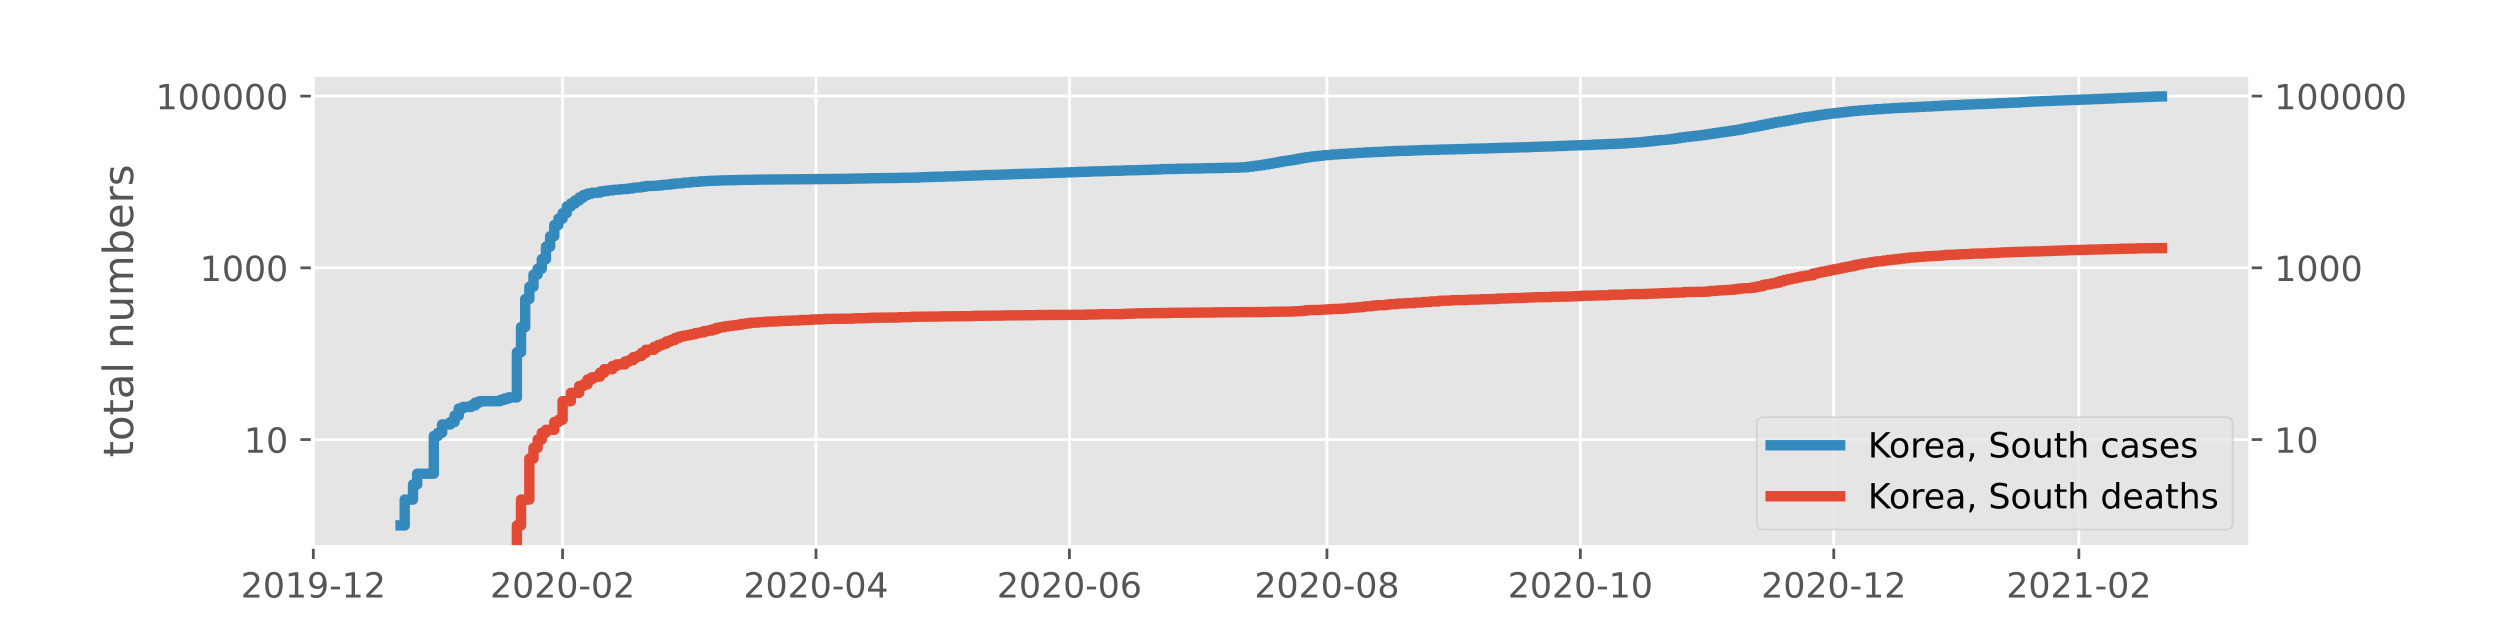
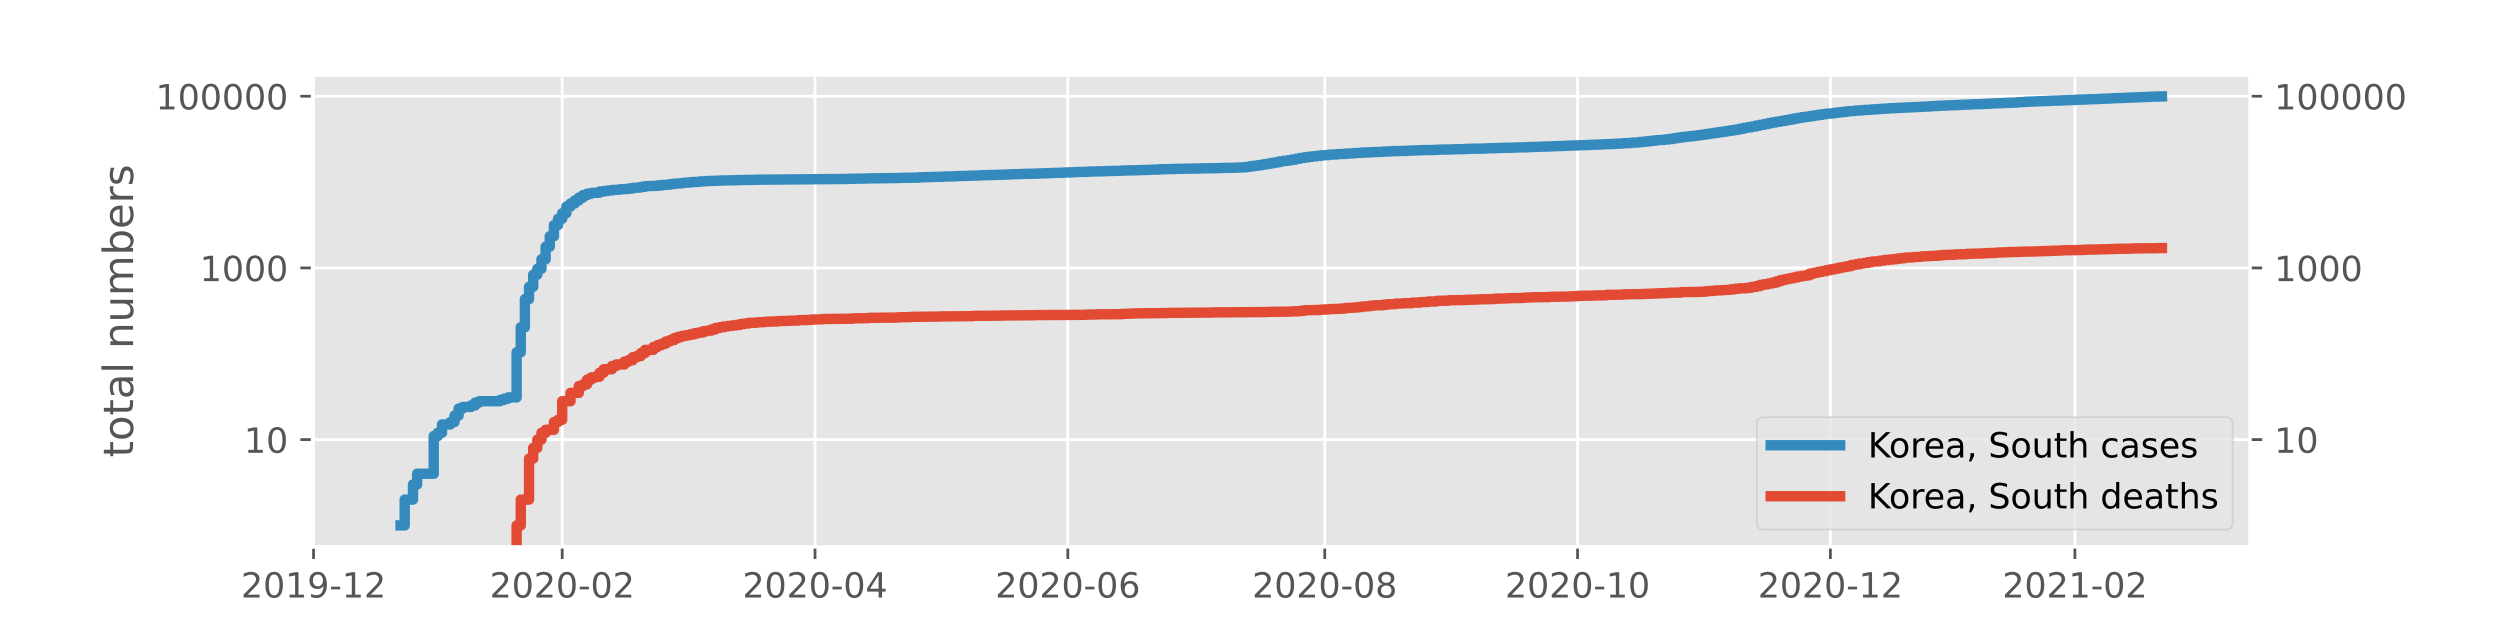
<svg xmlns="http://www.w3.org/2000/svg" xmlns:xlink="http://www.w3.org/1999/xlink" height="180pt" version="1.1" viewBox="0 0 720 180" width="720pt">
  <defs>
    <style type="text/css">*{stroke-linecap:butt;stroke-linejoin:round;}</style>
  </defs>
  <g id="figure_1">
    <g id="patch_1">
      <path d="M 0 180  L 720 180  L 720 0  L 0 0  z " style="fill:#ffffff;" />
    </g>
    <g id="axes_1">
      <g id="patch_2">
        <path d="M 90 157.5  L 648 157.5  L 648 21.6  L 90 21.6  z " style="fill:#e5e5e5;" />
      </g>
      <g id="matplotlib.axis_1">
        <g id="xtick_1">
          <g id="line2d_1">
-             <path clip-path="url(#p51be919088)" d="M 90.239 157.5  L 90.239 21.6  " style="fill:none;stroke:#ffffff;stroke-linecap:square;stroke-width:0.8;" />
+             <path clip-path="url(#p2897b05d06)" d="M 90.298 157.5  L 90.298 21.6  " style="fill:none;stroke:#ffffff;stroke-linecap:square;stroke-width:0.8;" />
          </g>
          <g id="line2d_2">
            <defs>
-               <path d="M 0 0  L 0 3.5  " id="mc597162ac5" style="stroke:#555555;stroke-width:0.8;" />
+               <path d="M 0 0  L 0 3.5  " id="m222f672986" style="stroke:#555555;stroke-width:0.8;" />
            </defs>
            <g>
-               <use style="fill:#555555;stroke:#555555;stroke-width:0.8;" x="90.239" xlink:href="#mc597162ac5" y="157.5" />
+               <use style="fill:#555555;stroke:#555555;stroke-width:0.8;" x="90.298" xlink:href="#m222f672986" y="157.5" />
            </g>
          </g>
          <g id="text_1">
-             <text style="fill:#555555;font-family:DejaVu Sans;font-size:10px;font-stretch:normal;font-style:normal;font-weight:normal;text-anchor:middle;" transform="rotate(-0, 90.23928, 172.0984)" x="90.239" y="172.098">2019-12</text>
+             <text style="fill:#555555;font-family:DejaVu Sans;font-size:10px;font-stretch:normal;font-style:normal;font-weight:normal;text-anchor:middle;" transform="rotate(-0, 90.2984, 172.0984)" x="90.298" y="172.098">2019-12</text>
          </g>
        </g>
        <g id="xtick_2">
          <g id="line2d_3">
-             <path clip-path="url(#p51be919088)" d="M 162.023 157.5  L 162.023 21.6  " style="fill:none;stroke:#ffffff;stroke-linecap:square;stroke-width:0.8;" />
+             <path clip-path="url(#p2897b05d06)" d="M 161.913 157.5  L 161.913 21.6  " style="fill:none;stroke:#ffffff;stroke-linecap:square;stroke-width:0.8;" />
          </g>
          <g id="line2d_4">
            <g>
-               <use style="fill:#555555;stroke:#555555;stroke-width:0.8;" x="162.023" xlink:href="#mc597162ac5" y="157.5" />
+               <use style="fill:#555555;stroke:#555555;stroke-width:0.8;" x="161.913" xlink:href="#m222f672986" y="157.5" />
            </g>
          </g>
          <g id="text_2">
-             <text style="fill:#555555;font-family:DejaVu Sans;font-size:10px;font-stretch:normal;font-style:normal;font-weight:normal;text-anchor:middle;" transform="rotate(-0, 162.0232, 172.0984)" x="162.023" y="172.098">2020-02</text>
+             <text style="fill:#555555;font-family:DejaVu Sans;font-size:10px;font-stretch:normal;font-style:normal;font-weight:normal;text-anchor:middle;" transform="rotate(-0, 161.9134, 172.0984)" x="161.913" y="172.098">2020-02</text>
          </g>
        </g>
        <g id="xtick_3">
          <g id="line2d_5">
-             <path clip-path="url(#p51be919088)" d="M 235.003 157.5  L 235.003 21.6  " style="fill:none;stroke:#ffffff;stroke-linecap:square;stroke-width:0.8;" />
+             <path clip-path="url(#p2897b05d06)" d="M 234.722 157.5  L 234.722 21.6  " style="fill:none;stroke:#ffffff;stroke-linecap:square;stroke-width:0.8;" />
          </g>
          <g id="line2d_6">
            <g>
-               <use style="fill:#555555;stroke:#555555;stroke-width:0.8;" x="235.003" xlink:href="#mc597162ac5" y="157.5" />
+               <use style="fill:#555555;stroke:#555555;stroke-width:0.8;" x="234.722" xlink:href="#m222f672986" y="157.5" />
            </g>
          </g>
          <g id="text_3">
-             <text style="fill:#555555;font-family:DejaVu Sans;font-size:10px;font-stretch:normal;font-style:normal;font-weight:normal;text-anchor:middle;" transform="rotate(-0, 235.0034, 172.0984)" x="235.003" y="172.098">2020-04</text>
+             <text style="fill:#555555;font-family:DejaVu Sans;font-size:10px;font-stretch:normal;font-style:normal;font-weight:normal;text-anchor:middle;" transform="rotate(-0, 234.7219, 172.0984)" x="234.722" y="172.098">2020-04</text>
          </g>
        </g>
        <g id="xtick_4">
          <g id="line2d_7">
-             <path clip-path="url(#p51be919088)" d="M 307.984 157.5  L 307.984 21.6  " style="fill:none;stroke:#ffffff;stroke-linecap:square;stroke-width:0.8;" />
+             <path clip-path="url(#p2897b05d06)" d="M 307.53 157.5  L 307.53 21.6  " style="fill:none;stroke:#ffffff;stroke-linecap:square;stroke-width:0.8;" />
          </g>
          <g id="line2d_8">
            <g>
-               <use style="fill:#555555;stroke:#555555;stroke-width:0.8;" x="307.984" xlink:href="#mc597162ac5" y="157.5" />
+               <use style="fill:#555555;stroke:#555555;stroke-width:0.8;" x="307.53" xlink:href="#m222f672986" y="157.5" />
            </g>
          </g>
          <g id="text_4">
-             <text style="fill:#555555;font-family:DejaVu Sans;font-size:10px;font-stretch:normal;font-style:normal;font-weight:normal;text-anchor:middle;" transform="rotate(-0, 307.9837, 172.0984)" x="307.984" y="172.098">2020-06</text>
+             <text style="fill:#555555;font-family:DejaVu Sans;font-size:10px;font-stretch:normal;font-style:normal;font-weight:normal;text-anchor:middle;" transform="rotate(-0, 307.5305, 172.0984)" x="307.53" y="172.098">2020-06</text>
          </g>
        </g>
        <g id="xtick_5">
          <g id="line2d_9">
-             <path clip-path="url(#p51be919088)" d="M 382.16 157.5  L 382.16 21.6  " style="fill:none;stroke:#ffffff;stroke-linecap:square;stroke-width:0.8;" />
+             <path clip-path="url(#p2897b05d06)" d="M 381.533 157.5  L 381.533 21.6  " style="fill:none;stroke:#ffffff;stroke-linecap:square;stroke-width:0.8;" />
          </g>
          <g id="line2d_10">
            <g>
-               <use style="fill:#555555;stroke:#555555;stroke-width:0.8;" x="382.16" xlink:href="#mc597162ac5" y="157.5" />
+               <use style="fill:#555555;stroke:#555555;stroke-width:0.8;" x="381.533" xlink:href="#m222f672986" y="157.5" />
            </g>
          </g>
          <g id="text_5">
-             <text style="fill:#555555;font-family:DejaVu Sans;font-size:10px;font-stretch:normal;font-style:normal;font-weight:normal;text-anchor:middle;" transform="rotate(-0, 382.1604, 172.0984)" x="382.16" y="172.098">2020-08</text>
+             <text style="fill:#555555;font-family:DejaVu Sans;font-size:10px;font-stretch:normal;font-style:normal;font-weight:normal;text-anchor:middle;" transform="rotate(-0, 381.5326, 172.0984)" x="381.533" y="172.098">2020-08</text>
          </g>
        </g>
        <g id="xtick_6">
          <g id="line2d_11">
-             <path clip-path="url(#p51be919088)" d="M 455.141 157.5  L 455.141 21.6  " style="fill:none;stroke:#ffffff;stroke-linecap:square;stroke-width:0.8;" />
+             <path clip-path="url(#p2897b05d06)" d="M 454.341 157.5  L 454.341 21.6  " style="fill:none;stroke:#ffffff;stroke-linecap:square;stroke-width:0.8;" />
          </g>
          <g id="line2d_12">
            <g>
-               <use style="fill:#555555;stroke:#555555;stroke-width:0.8;" x="455.141" xlink:href="#mc597162ac5" y="157.5" />
+               <use style="fill:#555555;stroke:#555555;stroke-width:0.8;" x="454.341" xlink:href="#m222f672986" y="157.5" />
            </g>
          </g>
          <g id="text_6">
-             <text style="fill:#555555;font-family:DejaVu Sans;font-size:10px;font-stretch:normal;font-style:normal;font-weight:normal;text-anchor:middle;" transform="rotate(-0, 455.1407, 172.0984)" x="455.141" y="172.098">2020-10</text>
+             <text style="fill:#555555;font-family:DejaVu Sans;font-size:10px;font-stretch:normal;font-style:normal;font-weight:normal;text-anchor:middle;" transform="rotate(-0, 454.3412, 172.0984)" x="454.341" y="172.098">2020-10</text>
          </g>
        </g>
        <g id="xtick_7">
          <g id="line2d_13">
-             <path clip-path="url(#p51be919088)" d="M 528.121 157.5  L 528.121 21.6  " style="fill:none;stroke:#ffffff;stroke-linecap:square;stroke-width:0.8;" />
+             <path clip-path="url(#p2897b05d06)" d="M 527.15 157.5  L 527.15 21.6  " style="fill:none;stroke:#ffffff;stroke-linecap:square;stroke-width:0.8;" />
          </g>
          <g id="line2d_14">
            <g>
-               <use style="fill:#555555;stroke:#555555;stroke-width:0.8;" x="528.121" xlink:href="#mc597162ac5" y="157.5" />
+               <use style="fill:#555555;stroke:#555555;stroke-width:0.8;" x="527.15" xlink:href="#m222f672986" y="157.5" />
            </g>
          </g>
          <g id="text_7">
-             <text style="fill:#555555;font-family:DejaVu Sans;font-size:10px;font-stretch:normal;font-style:normal;font-weight:normal;text-anchor:middle;" transform="rotate(-0, 528.1209, 172.0984)" x="528.121" y="172.098">2020-12</text>
+             <text style="fill:#555555;font-family:DejaVu Sans;font-size:10px;font-stretch:normal;font-style:normal;font-weight:normal;text-anchor:middle;" transform="rotate(-0, 527.1497, 172.0984)" x="527.15" y="172.098">2020-12</text>
          </g>
        </g>
        <g id="xtick_8">
          <g id="line2d_15">
-             <path clip-path="url(#p51be919088)" d="M 598.708 157.5  L 598.708 21.6  " style="fill:none;stroke:#ffffff;stroke-linecap:square;stroke-width:0.8;" />
+             <path clip-path="url(#p2897b05d06)" d="M 597.571 157.5  L 597.571 21.6  " style="fill:none;stroke:#ffffff;stroke-linecap:square;stroke-width:0.8;" />
          </g>
          <g id="line2d_16">
            <g>
-               <use style="fill:#555555;stroke:#555555;stroke-width:0.8;" x="598.708" xlink:href="#mc597162ac5" y="157.5" />
+               <use style="fill:#555555;stroke:#555555;stroke-width:0.8;" x="597.571" xlink:href="#m222f672986" y="157.5" />
            </g>
          </g>
          <g id="text_8">
-             <text style="fill:#555555;font-family:DejaVu Sans;font-size:10px;font-stretch:normal;font-style:normal;font-weight:normal;text-anchor:middle;" transform="rotate(-0, 598.7084, 172.0984)" x="598.708" y="172.098">2021-02</text>
+             <text style="fill:#555555;font-family:DejaVu Sans;font-size:10px;font-stretch:normal;font-style:normal;font-weight:normal;text-anchor:middle;" transform="rotate(-0, 597.5711, 172.0984)" x="597.571" y="172.098">2021-02</text>
          </g>
        </g>
      </g>
      <g id="matplotlib.axis_2">
        <g id="ytick_1">
          <g id="line2d_17">
-             <path clip-path="url(#p51be919088)" d="M 90 126.594  L 648 126.594  " style="fill:none;stroke:#ffffff;stroke-linecap:square;stroke-width:0.8;" />
+             <path clip-path="url(#p2897b05d06)" d="M 90 126.601  L 648 126.601  " style="fill:none;stroke:#ffffff;stroke-linecap:square;stroke-width:0.8;" />
          </g>
          <g id="line2d_18">
            <defs>
-               <path d="M 0 0  L -3.5 0  " id="mbb853ef657" style="stroke:#555555;stroke-width:0.8;" />
+               <path d="M 0 0  L -3.5 0  " id="mccb33dcb3a" style="stroke:#555555;stroke-width:0.8;" />
            </defs>
            <g>
-               <use style="fill:#555555;stroke:#555555;stroke-width:0.8;" x="90" xlink:href="#mbb853ef657" y="126.594" />
+               <use style="fill:#555555;stroke:#555555;stroke-width:0.8;" x="90" xlink:href="#mccb33dcb3a" y="126.601" />
            </g>
          </g>
          <g id="line2d_19">
            <defs>
-               <path d="M 0 0  L 3.5 0  " id="m93d54fe0e4" style="stroke:#555555;stroke-width:0.8;" />
+               <path d="M 0 0  L 3.5 0  " id="m89dd22e766" style="stroke:#555555;stroke-width:0.8;" />
            </defs>
            <g>
-               <use style="fill:#555555;stroke:#555555;stroke-width:0.8;" x="648" xlink:href="#m93d54fe0e4" y="126.594" />
+               <use style="fill:#555555;stroke:#555555;stroke-width:0.8;" x="648" xlink:href="#m89dd22e766" y="126.601" />
            </g>
          </g>
          <g id="text_9">
-             <text style="fill:#555555;font-family:DejaVu Sans;font-size:10px;font-stretch:normal;font-style:normal;font-weight:normal;text-anchor:end;" transform="rotate(-0, 83, 130.3929)" x="83" y="130.393">10</text>
+             <text style="fill:#555555;font-family:DejaVu Sans;font-size:10px;font-stretch:normal;font-style:normal;font-weight:normal;text-anchor:end;" transform="rotate(-0, 83, 130.4004)" x="83" y="130.4">10</text>
          </g>
          <g id="text_10">
-             <text style="fill:#555555;font-family:DejaVu Sans;font-size:10px;font-stretch:normal;font-style:normal;font-weight:normal;text-anchor:start;" transform="rotate(-0, 655, 130.3929)" x="655" y="130.393">10</text>
+             <text style="fill:#555555;font-family:DejaVu Sans;font-size:10px;font-stretch:normal;font-style:normal;font-weight:normal;text-anchor:start;" transform="rotate(-0, 655, 130.4004)" x="655" y="130.4">10</text>
          </g>
        </g>
        <g id="ytick_2">
          <g id="line2d_20">
-             <path clip-path="url(#p51be919088)" d="M 90 77.136  L 648 77.136  " style="fill:none;stroke:#ffffff;stroke-linecap:square;stroke-width:0.8;" />
+             <path clip-path="url(#p2897b05d06)" d="M 90 77.158  L 648 77.158  " style="fill:none;stroke:#ffffff;stroke-linecap:square;stroke-width:0.8;" />
          </g>
          <g id="line2d_21">
            <g>
-               <use style="fill:#555555;stroke:#555555;stroke-width:0.8;" x="90" xlink:href="#mbb853ef657" y="77.136" />
+               <use style="fill:#555555;stroke:#555555;stroke-width:0.8;" x="90" xlink:href="#mccb33dcb3a" y="77.158" />
            </g>
          </g>
          <g id="line2d_22">
            <g>
-               <use style="fill:#555555;stroke:#555555;stroke-width:0.8;" x="648" xlink:href="#m93d54fe0e4" y="77.136" />
+               <use style="fill:#555555;stroke:#555555;stroke-width:0.8;" x="648" xlink:href="#m89dd22e766" y="77.158" />
            </g>
          </g>
          <g id="text_11">
-             <text style="fill:#555555;font-family:DejaVu Sans;font-size:10px;font-stretch:normal;font-style:normal;font-weight:normal;text-anchor:end;" transform="rotate(-0, 83, 80.93479)" x="83" y="80.935">1000</text>
+             <text style="fill:#555555;font-family:DejaVu Sans;font-size:10px;font-stretch:normal;font-style:normal;font-weight:normal;text-anchor:end;" transform="rotate(-0, 83, 80.95727)" x="83" y="80.957">1000</text>
          </g>
          <g id="text_12">
-             <text style="fill:#555555;font-family:DejaVu Sans;font-size:10px;font-stretch:normal;font-style:normal;font-weight:normal;text-anchor:start;" transform="rotate(-0, 655, 80.93479)" x="655" y="80.935">1000</text>
+             <text style="fill:#555555;font-family:DejaVu Sans;font-size:10px;font-stretch:normal;font-style:normal;font-weight:normal;text-anchor:start;" transform="rotate(-0, 655, 80.95727)" x="655" y="80.957">1000</text>
          </g>
        </g>
        <g id="ytick_3">
          <g id="line2d_23">
-             <path clip-path="url(#p51be919088)" d="M 90 27.677  L 648 27.677  " style="fill:none;stroke:#ffffff;stroke-linecap:square;stroke-width:0.8;" />
+             <path clip-path="url(#p2897b05d06)" d="M 90 27.715  L 648 27.715  " style="fill:none;stroke:#ffffff;stroke-linecap:square;stroke-width:0.8;" />
          </g>
          <g id="line2d_24">
            <g>
-               <use style="fill:#555555;stroke:#555555;stroke-width:0.8;" x="90" xlink:href="#mbb853ef657" y="27.677" />
+               <use style="fill:#555555;stroke:#555555;stroke-width:0.8;" x="90" xlink:href="#mccb33dcb3a" y="27.715" />
            </g>
          </g>
          <g id="line2d_25">
            <g>
-               <use style="fill:#555555;stroke:#555555;stroke-width:0.8;" x="648" xlink:href="#m93d54fe0e4" y="27.677" />
+               <use style="fill:#555555;stroke:#555555;stroke-width:0.8;" x="648" xlink:href="#m89dd22e766" y="27.715" />
            </g>
          </g>
          <g id="text_13">
-             <text style="fill:#555555;font-family:DejaVu Sans;font-size:10px;font-stretch:normal;font-style:normal;font-weight:normal;text-anchor:end;" transform="rotate(-0, 83, 31.47669)" x="83" y="31.477">100000</text>
+             <text style="fill:#555555;font-family:DejaVu Sans;font-size:10px;font-stretch:normal;font-style:normal;font-weight:normal;text-anchor:end;" transform="rotate(-0, 83, 31.51415)" x="83" y="31.514">100000</text>
          </g>
          <g id="text_14">
-             <text style="fill:#555555;font-family:DejaVu Sans;font-size:10px;font-stretch:normal;font-style:normal;font-weight:normal;text-anchor:start;" transform="rotate(-0, 655, 31.47669)" x="655" y="31.477">100000</text>
+             <text style="fill:#555555;font-family:DejaVu Sans;font-size:10px;font-stretch:normal;font-style:normal;font-weight:normal;text-anchor:start;" transform="rotate(-0, 655, 31.51415)" x="655" y="31.514">100000</text>
          </g>
        </g>
        <g id="text_15">
          <text style="fill:#555555;font-family:DejaVu Sans;font-size:12px;font-stretch:normal;font-style:normal;font-weight:normal;text-anchor:middle;" transform="rotate(-90, 38.32937, 89.55)" x="38.329" y="89.55">total numbers</text>
        </g>
      </g>
      <g id="line2d_26">
-         <path clip-path="url(#p51be919088)" d="M 115.364 151.323  L 116.56 151.323  L 116.56 143.879  L 118.953 143.879  L 118.953 139.524  L 120.149 139.524  L 120.149 136.434  L 124.935 136.434  L 124.935 125.57  L 126.131 125.57  L 126.131 124.636  L 127.328 124.636  L 127.328 122.239  L 129.72 122.239  L 129.72 121.546  L 130.917 121.546  L 130.917 119.7  L 132.113 119.7  L 132.113 117.648  L 133.31 117.648  L 133.31 117.191  L 135.702 117.191  L 135.702 116.753  L 136.899 116.753  L 136.899 115.926  L 138.095 115.926  L 138.095 115.536  L 144.077 115.536  L 144.077 115.159  L 145.274 115.159  L 145.274 114.795  L 146.47 114.795  L 146.47 114.443  L 148.863 114.443  L 148.863 101.443  L 150.059 101.443  L 150.059 94.208  L 151.256 94.208  L 151.256 86.125  L 152.452 86.125  L 152.452 82.586  L 153.648 82.586  L 153.648 79.098  L 154.845 79.098  L 154.845 77.385  L 156.041 77.385  L 156.041 74.645  L 157.238 74.645  L 157.238 71.028  L 158.434 71.028  L 158.434 68.019  L 159.63 68.019  L 159.63 64.813  L 160.827 64.813  L 160.827 62.98  L 162.023 62.98  L 162.023 61.383  L 163.22 61.383  L 163.22 59.458  L 164.416 59.458  L 164.416 58.593  L 165.612 58.593  L 165.612 57.736  L 166.809 57.736  L 166.809 56.88  L 168.005 56.88  L 168.005 56.174  L 169.202 56.174  L 169.202 55.766  L 170.398 55.766  L 170.398 55.528  L 172.791 55.478  L 172.791 55.137  L 173.987 55.137  L 173.987 54.98  L 175.184 54.98  L 175.184 54.831  L 176.38 54.831  L 176.38 54.688  L 178.773 54.588  L 178.773 54.491  L 181.166 54.382  L 181.166 54.262  L 182.362 54.262  L 182.362 54.07  L 184.755 53.962  L 184.755 53.781  L 185.951 53.781  L 185.951 53.585  L 189.54 53.494  L 189.54 53.376  L 190.737 53.376  L 190.737 53.254  L 193.13 53.149  L 193.13 52.982  L 194.326 52.982  L 194.326 52.864  L 196.719 52.777  L 196.719 52.639  L 199.111 52.529  L 199.111 52.432  L 201.504 52.34  L 201.504 52.24  L 203.897 52.155  L 203.897 52.106  L 207.486 52.002  L 207.486 51.962  L 212.272 51.87  L 212.272 51.845  L 218.254 51.745  L 218.254 51.727  L 231.414 51.619  L 231.414 51.615  L 244.575 51.507  L 244.575 51.472  L 250.557 51.365  L 250.557 51.347  L 258.931 51.245  L 258.931 51.223  L 264.913 51.127  L 264.913 51.052  L 268.503 50.961  L 268.503 50.935  L 272.092 50.867  L 272.092 50.822  L 275.681 50.75  L 275.681 50.703  L 279.27 50.616  L 279.27 50.582  L 282.859 50.496  L 282.859 50.446  L 287.645 50.341  L 287.645 50.311  L 291.234 50.221  L 291.234 50.178  L 294.823 50.078  L 294.823 50.063  L 299.609 49.956  L 299.609 49.923  L 303.198 49.827  L 303.198 49.791  L 306.787 49.713  L 306.787 49.668  L 310.377 49.564  L 310.377 49.514  L 313.966 49.44  L 313.966 49.389  L 318.751 49.285  L 318.751 49.25  L 323.537 49.143  L 323.537 49.095  L 328.322 48.99  L 328.322 48.97  L 331.912 48.886  L 331.912 48.841  L 334.304 48.809  L 334.304 48.723  L 339.09 48.638  L 339.09 48.602  L 346.268 48.499  L 346.268 48.473  L 352.25 48.37  L 352.25 48.344  L 357.036 48.259  L 357.036 48.218  L 359.429 48.143  L 359.429 48.024  L 360.625 48.024  L 360.625 47.827  L 361.822 47.827  L 361.822 47.689  L 363.018 47.689  L 363.018 47.52  L 364.214 47.52  L 364.214 47.32  L 365.411 47.32  L 365.411 47.129  L 366.607 47.129  L 366.607 46.918  L 367.804 46.918  L 367.804 46.706  L 369 46.706  L 369 46.459  L 370.196 46.459  L 370.196 46.296  L 371.393 46.296  L 371.393 46.127  L 372.589 46.127  L 372.589 45.937  L 373.786 45.937  L 373.786 45.681  L 374.982 45.681  L 374.982 45.47  L 376.178 45.47  L 376.178 45.289  L 377.375 45.289  L 377.375 45.125  L 378.571 45.125  L 378.571 44.991  L 379.768 44.991  L 379.768 44.865  L 380.964 44.865  L 380.964 44.724  L 383.357 44.622  L 383.357 44.519  L 385.75 44.433  L 385.75 44.348  L 388.142 44.288  L 388.142 44.22  L 390.535 44.142  L 390.535 44.065  L 392.928 43.978  L 392.928 43.912  L 395.321 43.853  L 395.321 43.8  L 398.91 43.695  L 398.91 43.623  L 401.303 43.563  L 401.303 43.511  L 406.088 43.412  L 406.088 43.361  L 409.678 43.251  L 409.678 43.223  L 414.463 43.14  L 414.463 43.089  L 419.249 42.992  L 419.249 42.964  L 422.838 42.898  L 422.838 42.847  L 428.82 42.736  L 428.82 42.694  L 432.409 42.614  L 432.409 42.571  L 437.195 42.481  L 437.195 42.448  L 440.784 42.385  L 440.784 42.335  L 444.373 42.238  L 444.373 42.213  L 447.962 42.127  L 447.962 42.084  L 451.551 41.987  L 451.551 41.936  L 455.141 41.846  L 455.141 41.816  L 458.73 41.719  L 458.73 41.662  L 462.319 41.571  L 462.319 41.522  L 465.908 41.426  L 465.908 41.371  L 468.301 41.298  L 468.301 41.22  L 470.694 41.141  L 470.694 41.058  L 473.087 40.973  L 473.087 40.857  L 474.283 40.857  L 474.283 40.732  L 475.479 40.732  L 475.479 40.602  L 476.676 40.602  L 476.676 40.464  L 477.872 40.464  L 477.872 40.349  L 480.265 40.254  L 480.265 40.134  L 481.461 40.134  L 481.461 40.004  L 482.658 40.004  L 482.658 39.808  L 483.854 39.808  L 483.854 39.621  L 485.051 39.621  L 485.051 39.463  L 486.247 39.463  L 486.247 39.319  L 487.443 39.319  L 487.443 39.2  L 488.64 39.2  L 488.64 39.06  L 489.836 39.06  L 489.836 38.902  L 491.033 38.902  L 491.033 38.739  L 492.229 38.739  L 492.229 38.551  L 493.425 38.551  L 493.425 38.38  L 494.622 38.38  L 494.622 38.198  L 495.818 38.198  L 495.818 38.024  L 497.015 38.024  L 497.015 37.858  L 498.211 37.858  L 498.211 37.672  L 499.407 37.672  L 499.407 37.492  L 500.604 37.492  L 500.604 37.309  L 501.8 37.309  L 501.8 37.062  L 502.997 37.062  L 502.997 36.8  L 504.193 36.8  L 504.193 36.621  L 505.389 36.621  L 505.389 36.406  L 506.586 36.406  L 506.586 36.148  L 507.782 36.148  L 507.782 35.912  L 508.979 35.912  L 508.979 35.669  L 510.175 35.669  L 510.175 35.433  L 511.371 35.433  L 511.371 35.194  L 512.568 35.194  L 512.568 34.995  L 513.764 34.995  L 513.764 34.813  L 514.961 34.813  L 514.961 34.587  L 516.157 34.587  L 516.157 34.388  L 517.353 34.388  L 517.353 34.143  L 518.55 34.143  L 518.55 33.923  L 519.746 33.923  L 519.746 33.739  L 520.943 33.739  L 520.943 33.587  L 522.139 33.587  L 522.139 33.394  L 523.335 33.394  L 523.335 33.204  L 524.532 33.204  L 524.532 33.032  L 525.728 33.032  L 525.728 32.852  L 526.925 32.852  L 526.925 32.709  L 528.121 32.709  L 528.121 32.598  L 529.317 32.598  L 529.317 32.426  L 530.514 32.426  L 530.514 32.307  L 531.71 32.307  L 531.71 32.17  L 532.907 32.17  L 532.907 32.029  L 535.299 31.921  L 535.299 31.82  L 537.692 31.715  L 537.692 31.645  L 540.085 31.562  L 540.085 31.476  L 542.478 31.397  L 542.478 31.319  L 544.87 31.232  L 544.87 31.155  L 547.263 31.097  L 547.263 31.04  L 549.656 30.981  L 549.656 30.923  L 552.049 30.873  L 552.049 30.811  L 554.442 30.755  L 554.442 30.693  L 556.834 30.643  L 556.834 30.564  L 559.227 30.495  L 559.227 30.429  L 561.62 30.367  L 561.62 30.318  L 565.209 30.23  L 565.209 30.167  L 568.798 30.056  L 568.798 30.004  L 572.388 29.916  L 572.388 29.876  L 574.78 29.818  L 574.78 29.752  L 578.37 29.653  L 578.37 29.611  L 581.959 29.508  L 581.959 29.43  L 584.352 29.351  L 584.352 29.281  L 587.941 29.174  L 587.941 29.133  L 591.53 29.036  L 591.53 28.988  L 595.119 28.89  L 595.119 28.848  L 598.708 28.765  L 598.708 28.712  L 602.298 28.615  L 602.298 28.567  L 605.887 28.478  L 605.887 28.427  L 609.476 28.319  L 609.476 28.264  L 613.065 28.157  L 613.065 28.114  L 616.654 28.021  L 616.654 27.972  L 620.244 27.872  L 620.244 27.822  L 622.636 27.777  L 622.636 27.777  " style="fill:none;stroke:#348abd;stroke-linecap:square;stroke-width:3;" />
+         <path clip-path="url(#p2897b05d06)" d="M 115.364 151.323  L 116.557 151.323  L 116.557 143.881  L 118.944 143.881  L 118.944 139.528  L 120.138 139.528  L 120.138 136.439  L 124.912 136.439  L 124.912 125.578  L 126.106 125.578  L 126.106 124.644  L 127.299 124.644  L 127.299 122.248  L 129.687 122.248  L 129.687 121.555  L 130.88 121.555  L 130.88 119.71  L 132.074 119.71  L 132.074 117.659  L 133.267 117.659  L 133.267 117.202  L 135.655 117.202  L 135.655 116.763  L 136.848 116.763  L 136.848 115.937  L 138.042 115.937  L 138.042 115.547  L 144.01 115.547  L 144.01 115.17  L 145.203 115.17  L 145.203 114.806  L 146.397 114.806  L 146.397 114.454  L 148.784 114.454  L 148.784 101.459  L 149.978 101.459  L 149.978 94.225  L 151.171 94.225  L 151.171 86.145  L 152.365 86.145  L 152.365 82.607  L 153.558 82.607  L 153.558 79.12  L 154.752 79.12  L 154.752 77.408  L 155.945 77.408  L 155.945 74.668  L 157.139 74.668  L 157.139 71.052  L 158.333 71.052  L 158.333 68.044  L 159.526 68.044  L 159.526 64.839  L 160.72 64.839  L 160.72 63.007  L 161.913 63.007  L 161.913 61.411  L 163.107 61.411  L 163.107 59.486  L 164.301 59.486  L 164.301 58.621  L 165.494 58.621  L 165.494 57.765  L 166.688 57.765  L 166.688 56.909  L 167.881 56.909  L 167.881 56.203  L 169.075 56.203  L 169.075 55.795  L 170.268 55.795  L 170.268 55.557  L 172.656 55.507  L 172.656 55.166  L 173.849 55.166  L 173.849 55.01  L 175.043 55.01  L 175.043 54.86  L 176.236 54.86  L 176.236 54.717  L 178.624 54.617  L 178.624 54.52  L 181.011 54.411  L 181.011 54.292  L 182.204 54.292  L 182.204 54.1  L 184.591 53.991  L 184.591 53.81  L 185.785 53.81  L 185.785 53.614  L 189.366 53.524  L 189.366 53.405  L 190.559 53.405  L 190.559 53.284  L 192.947 53.179  L 192.947 53.012  L 194.14 53.012  L 194.14 52.894  L 196.527 52.807  L 196.527 52.669  L 198.914 52.559  L 198.914 52.462  L 201.302 52.37  L 201.302 52.27  L 203.689 52.185  L 203.689 52.136  L 207.27 52.032  L 207.27 51.992  L 212.044 51.9  L 212.044 51.875  L 218.012 51.775  L 218.012 51.757  L 231.141 51.649  L 231.141 51.645  L 244.271 51.537  L 244.271 51.502  L 250.239 51.396  L 250.239 51.377  L 258.594 51.275  L 258.594 51.253  L 264.561 51.158  L 264.561 51.083  L 268.142 50.991  L 268.142 50.966  L 271.723 50.898  L 271.723 50.852  L 275.304 50.78  L 275.304 50.733  L 278.884 50.647  L 278.884 50.612  L 282.465 50.527  L 282.465 50.476  L 287.24 50.371  L 287.24 50.341  L 290.82 50.251  L 290.82 50.209  L 294.401 50.109  L 294.401 50.094  L 299.175 49.987  L 299.175 49.953  L 302.756 49.858  L 302.756 49.822  L 306.337 49.744  L 306.337 49.699  L 309.918 49.595  L 309.918 49.545  L 313.498 49.471  L 313.498 49.42  L 318.273 49.316  L 318.273 49.281  L 323.047 49.174  L 323.047 49.126  L 327.821 49.021  L 327.821 49.001  L 331.402 48.917  L 331.402 48.872  L 333.789 48.84  L 333.789 48.754  L 338.564 48.669  L 338.564 48.633  L 345.725 48.53  L 345.725 48.504  L 351.693 48.401  L 351.693 48.375  L 356.467 48.29  L 356.467 48.249  L 358.855 48.175  L 358.855 48.055  L 360.048 48.055  L 360.048 47.858  L 361.242 47.858  L 361.242 47.721  L 362.435 47.721  L 362.435 47.552  L 363.629 47.552  L 363.629 47.351  L 364.822 47.351  L 364.822 47.161  L 366.016 47.161  L 366.016 46.95  L 367.21 46.95  L 367.21 46.738  L 368.403 46.738  L 368.403 46.49  L 369.597 46.49  L 369.597 46.327  L 370.79 46.327  L 370.79 46.159  L 371.984 46.159  L 371.984 45.969  L 373.178 45.969  L 373.178 45.713  L 374.371 45.713  L 374.371 45.502  L 375.565 45.502  L 375.565 45.322  L 376.758 45.322  L 376.758 45.157  L 377.952 45.157  L 377.952 45.023  L 379.145 45.023  L 379.145 44.897  L 380.339 44.897  L 380.339 44.756  L 382.726 44.654  L 382.726 44.552  L 385.113 44.466  L 385.113 44.381  L 387.501 44.32  L 387.501 44.252  L 389.888 44.174  L 389.888 44.097  L 392.275 44.011  L 392.275 43.944  L 394.662 43.886  L 394.662 43.833  L 398.243 43.728  L 398.243 43.655  L 400.63 43.596  L 400.63 43.544  L 405.404 43.445  L 405.404 43.394  L 408.985 43.284  L 408.985 43.256  L 413.759 43.173  L 413.759 43.122  L 418.534 43.025  L 418.534 42.996  L 422.114 42.931  L 422.114 42.88  L 428.082 42.769  L 428.082 42.727  L 431.663 42.647  L 431.663 42.604  L 436.437 42.514  L 436.437 42.481  L 440.018 42.418  L 440.018 42.368  L 443.599 42.271  L 443.599 42.246  L 447.18 42.16  L 447.18 42.118  L 450.76 42.02  L 450.76 41.969  L 454.341 41.88  L 454.341 41.85  L 457.922 41.753  L 457.922 41.695  L 461.503 41.604  L 461.503 41.555  L 465.083 41.459  L 465.083 41.404  L 467.471 41.331  L 467.471 41.253  L 469.858 41.175  L 469.858 41.091  L 472.245 41.006  L 472.245 40.891  L 473.439 40.891  L 473.439 40.766  L 474.632 40.766  L 474.632 40.635  L 475.826 40.635  L 475.826 40.498  L 477.019 40.498  L 477.019 40.382  L 479.406 40.288  L 479.406 40.168  L 480.6 40.168  L 480.6 40.038  L 481.794 40.038  L 481.794 39.842  L 482.987 39.842  L 482.987 39.655  L 484.181 39.655  L 484.181 39.497  L 485.374 39.497  L 485.374 39.353  L 486.568 39.353  L 486.568 39.234  L 487.761 39.234  L 487.761 39.094  L 488.955 39.094  L 488.955 38.936  L 490.149 38.936  L 490.149 38.773  L 491.342 38.773  L 491.342 38.585  L 492.536 38.585  L 492.536 38.414  L 493.729 38.414  L 493.729 38.232  L 494.923 38.232  L 494.923 38.058  L 496.117 38.058  L 496.117 37.892  L 497.31 37.892  L 497.31 37.706  L 498.504 37.706  L 498.504 37.526  L 499.697 37.526  L 499.697 37.344  L 500.891 37.344  L 500.891 37.096  L 502.084 37.096  L 502.084 36.835  L 503.278 36.835  L 503.278 36.656  L 504.472 36.656  L 504.472 36.441  L 505.665 36.441  L 505.665 36.183  L 506.859 36.183  L 506.859 35.947  L 508.052 35.947  L 508.052 35.704  L 509.246 35.704  L 509.246 35.468  L 510.44 35.468  L 510.44 35.229  L 511.633 35.229  L 511.633 35.031  L 512.827 35.031  L 512.827 34.848  L 514.02 34.848  L 514.02 34.623  L 515.214 34.623  L 515.214 34.424  L 516.407 34.424  L 516.407 34.179  L 517.601 34.179  L 517.601 33.959  L 518.795 33.959  L 518.795 33.774  L 519.988 33.774  L 519.988 33.623  L 521.182 33.623  L 521.182 33.43  L 522.375 33.43  L 522.375 33.24  L 523.569 33.24  L 523.569 33.068  L 524.763 33.068  L 524.763 32.887  L 525.956 32.887  L 525.956 32.745  L 528.343 32.634  L 528.343 32.462  L 529.537 32.462  L 529.537 32.343  L 530.73 32.343  L 530.73 32.206  L 531.924 32.206  L 531.924 32.065  L 534.311 31.957  L 534.311 31.856  L 536.698 31.751  L 536.698 31.681  L 539.086 31.598  L 539.086 31.512  L 541.473 31.433  L 541.473 31.356  L 543.86 31.269  L 543.86 31.191  L 546.247 31.134  L 546.247 31.077  L 548.634 31.018  L 548.634 30.96  L 551.021 30.91  L 551.021 30.848  L 553.409 30.792  L 553.409 30.729  L 555.796 30.679  L 555.796 30.601  L 558.183 30.531  L 558.183 30.466  L 560.57 30.403  L 560.57 30.354  L 564.151 30.267  L 564.151 30.204  L 567.732 30.093  L 567.732 30.041  L 571.312 29.953  L 571.312 29.913  L 573.699 29.855  L 573.699 29.789  L 577.28 29.69  L 577.28 29.648  L 580.861 29.545  L 580.861 29.467  L 583.248 29.388  L 583.248 29.318  L 586.829 29.211  L 586.829 29.17  L 590.41 29.073  L 590.41 29.025  L 593.99 28.927  L 593.99 28.885  L 597.571 28.802  L 597.571 28.749  L 601.152 28.652  L 601.152 28.604  L 604.733 28.515  L 604.733 28.464  L 608.313 28.357  L 608.313 28.301  L 611.894 28.194  L 611.894 28.151  L 615.475 28.059  L 615.475 28.009  L 619.056 27.909  L 619.056 27.859  L 622.636 27.777  L 622.636 27.777  " style="fill:none;stroke:#348abd;stroke-linecap:square;stroke-width:3;" />
      </g>
      <g id="line2d_27">
-         <path clip-path="url(#p51be919088)" d="M 148.863 181  L 148.863 151.323  L 150.059 151.323  L 150.059 143.879  L 152.452 143.879  L 152.452 132.08  L 153.648 132.08  L 153.648 128.99  L 154.845 128.99  L 154.845 126.594  L 156.041 126.594  L 156.041 124.636  L 157.238 124.636  L 157.238 123.776  L 159.63 123.776  L 159.63 121.546  L 160.827 121.546  L 160.827 120.895  L 162.023 120.895  L 162.023 115.536  L 164.416 115.536  L 164.416 113.139  L 166.809 113.139  L 166.809 111.181  L 168.005 111.181  L 168.005 110.682  L 169.202 110.682  L 169.202 109.309  L 170.398 109.309  L 170.398 108.683  L 171.594 108.683  L 171.594 108.482  L 172.791 108.482  L 172.791 107.351  L 173.987 107.351  L 173.987 106.327  L 176.38 106.327  L 176.38 105.393  L 177.576 105.393  L 177.576 104.954  L 179.969 104.954  L 179.969 104.128  L 181.166 104.128  L 181.166 103.737  L 182.362 103.737  L 182.362 102.877  L 183.558 102.877  L 183.558 102.529  L 184.755 102.529  L 184.755 101.652  L 185.951 101.652  L 185.951 100.744  L 188.344 100.744  L 188.344 99.907  L 189.54 99.907  L 189.54 99.383  L 190.737 99.383  L 190.737 98.965  L 191.933 98.965  L 191.933 98.328  L 193.13 98.328  L 193.13 97.948  L 194.326 97.948  L 194.326 97.368  L 195.522 97.368  L 195.522 96.952  L 196.719 96.952  L 196.719 96.684  L 197.915 96.684  L 197.915 96.486  L 199.111 96.486  L 199.111 96.229  L 200.308 96.229  L 200.308 95.916  L 201.504 95.916  L 201.504 95.732  L 202.701 95.732  L 202.701 95.374  L 203.897 95.374  L 203.897 95.2  L 205.093 95.2  L 205.093 94.859  L 206.29 94.859  L 206.29 94.42  L 207.486 94.42  L 207.486 94.208  L 208.683 94.208  L 208.683 93.999  L 209.879 93.999  L 209.879 93.845  L 211.075 93.845  L 211.075 93.694  L 212.272 93.694  L 212.272 93.544  L 213.468 93.544  L 213.468 93.3  L 214.665 93.3  L 214.665 93.155  L 215.861 93.155  L 215.861 92.966  L 218.254 92.919  L 218.254 92.826  L 220.647 92.734  L 220.647 92.643  L 224.236 92.552  L 224.236 92.462  L 227.825 92.373  L 227.825 92.329  L 230.218 92.285  L 230.218 92.197  L 233.807 92.11  L 233.807 92.024  L 237.396 91.938  L 237.396 91.853  L 245.771 91.769  L 245.771 91.686  L 250.557 91.603  L 250.557 91.52  L 258.931 91.439  L 258.931 91.358  L 262.521 91.317  L 262.521 91.237  L 270.895 91.158  L 270.895 91.118  L 280.467 91.039  L 280.467 90.961  L 288.841 90.884  L 288.841 90.845  L 298.413 90.769  L 298.413 90.73  L 312.769 90.654  L 312.769 90.617  L 316.358 90.542  L 316.358 90.504  L 323.537 90.467  L 323.537 90.393  L 327.126 90.283  L 327.126 90.246  L 336.697 90.138  L 336.697 90.102  L 349.858 89.995  L 349.858 89.959  L 365.411 89.853  L 365.411 89.818  L 372.589 89.714  L 372.589 89.645  L 374.982 89.61  L 374.982 89.508  L 376.178 89.508  L 376.178 89.339  L 380.964 89.239  L 380.964 89.173  L 383.357 89.075  L 383.357 89.01  L 386.946 88.913  L 386.946 88.849  L 388.142 88.849  L 388.142 88.69  L 390.535 88.596  L 390.535 88.534  L 391.732 88.534  L 391.732 88.41  L 392.928 88.41  L 392.928 88.258  L 395.321 88.168  L 395.321 88.019  L 396.517 88.019  L 396.517 87.901  L 398.91 87.901  L 398.91 87.756  L 400.106 87.756  L 400.106 87.612  L 402.499 87.584  L 402.499 87.443  L 404.892 87.387  L 404.892 87.303  L 407.285 87.303  L 407.285 87.166  L 409.678 87.111  L 409.678 87.003  L 412.07 86.949  L 412.07 86.816  L 414.463 86.79  L 414.463 86.633  L 418.052 86.555  L 418.052 86.452  L 422.838 86.401  L 422.838 86.325  L 426.427 86.25  L 426.427 86.2  L 431.213 86.1  L 431.213 86.002  L 434.802 85.928  L 434.802 85.88  L 439.587 85.783  L 439.587 85.711  L 441.98 85.64  L 441.98 85.593  L 446.766 85.546  L 446.766 85.475  L 452.748 85.382  L 452.748 85.336  L 455.141 85.29  L 455.141 85.199  L 459.926 85.108  L 459.926 85.086  L 463.515 85.018  L 463.515 84.907  L 468.301 84.841  L 468.301 84.753  L 474.283 84.666  L 474.283 84.623  L 477.872 84.516  L 477.872 84.473  L 481.461 84.367  L 481.461 84.304  L 485.051 84.241  L 485.051 84.117  L 491.033 84.035  L 491.033 83.974  L 492.229 83.974  L 492.229 83.833  L 494.622 83.753  L 494.622 83.654  L 497.015 83.576  L 497.015 83.517  L 499.407 83.44  L 499.407 83.286  L 500.604 83.286  L 500.604 83.135  L 501.8 83.135  L 501.8 83.023  L 504.193 82.986  L 504.193 82.857  L 505.389 82.857  L 505.389 82.622  L 506.586 82.622  L 506.586 82.409  L 507.782 82.409  L 507.782 82.03  L 508.979 82.03  L 508.979 81.845  L 510.175 81.845  L 510.175 81.614  L 511.371 81.614  L 511.371 81.373  L 512.568 81.373  L 512.568 80.997  L 513.764 80.997  L 513.764 80.634  L 514.961 80.634  L 514.961 80.384  L 516.157 80.384  L 516.157 80.14  L 517.353 80.14  L 517.353 79.901  L 518.55 79.901  L 518.55 79.626  L 519.746 79.626  L 519.746 79.425  L 520.943 79.425  L 520.943 79.28  L 522.139 79.28  L 522.139 78.768  L 523.335 78.768  L 523.335 78.521  L 524.532 78.521  L 524.532 78.267  L 525.728 78.267  L 525.728 78.066  L 526.925 78.066  L 526.925 77.777  L 528.121 77.777  L 528.121 77.552  L 529.317 77.552  L 529.317 77.342  L 530.514 77.342  L 530.514 77.061  L 531.71 77.061  L 531.71 76.849  L 532.907 76.849  L 532.907 76.653  L 534.103 76.653  L 534.103 76.299  L 535.299 76.299  L 535.299 76.112  L 536.496 76.112  L 536.496 75.871  L 537.692 75.871  L 537.692 75.728  L 538.889 75.728  L 538.889 75.495  L 540.085 75.495  L 540.085 75.313  L 542.478 75.222  L 542.478 75.026  L 543.674 75.026  L 543.674 74.86  L 544.87 74.86  L 544.87 74.748  L 546.067 74.748  L 546.067 74.619  L 547.263 74.619  L 547.263 74.459  L 548.46 74.459  L 548.46 74.318  L 549.656 74.318  L 549.656 74.186  L 552.049 74.089  L 552.049 74.016  L 554.442 73.921  L 554.442 73.833  L 556.834 73.747  L 556.834 73.692  L 559.227 73.63  L 559.227 73.53  L 560.424 73.53  L 560.424 73.415  L 564.013 73.332  L 564.013 73.257  L 567.602 73.16  L 567.602 73.079  L 572.388 72.969  L 572.388 72.911  L 575.977 72.81  L 575.977 72.731  L 579.566 72.625  L 579.566 72.589  L 583.155 72.512  L 583.155 72.471  L 587.941 72.38  L 587.941 72.346  L 591.53 72.25  L 591.53 72.216  L 595.119 72.121  L 595.119 72.068  L 601.101 71.961  L 601.101 71.908  L 605.887 71.81  L 605.887 71.79  L 610.672 71.68  L 610.672 71.647  L 615.458 71.577  L 615.458 71.526  L 622.636 71.456  L 622.636 71.456  " style="fill:none;stroke:#e24a33;stroke-linecap:square;stroke-width:3;" />
+         <path clip-path="url(#p2897b05d06)" d="M 148.784 181  L 148.784 151.323  L 149.978 151.323  L 149.978 143.881  L 152.365 143.881  L 152.365 132.086  L 153.558 132.086  L 153.558 128.997  L 154.752 128.997  L 154.752 126.601  L 155.945 126.601  L 155.945 124.644  L 157.139 124.644  L 157.139 123.784  L 159.526 123.784  L 159.526 121.555  L 160.72 121.555  L 160.72 120.904  L 161.913 120.904  L 161.913 115.547  L 164.301 115.547  L 164.301 113.151  L 166.688 113.151  L 166.688 111.193  L 167.881 111.193  L 167.881 110.694  L 169.075 110.694  L 169.075 109.322  L 170.268 109.322  L 170.268 108.696  L 171.462 108.696  L 171.462 108.495  L 172.656 108.495  L 172.656 107.364  L 173.849 107.364  L 173.849 106.341  L 176.236 106.341  L 176.236 105.407  L 177.43 105.407  L 177.43 104.968  L 179.817 104.968  L 179.817 104.142  L 181.011 104.142  L 181.011 103.752  L 182.204 103.752  L 182.204 102.892  L 183.398 102.892  L 183.398 102.544  L 184.591 102.544  L 184.591 101.667  L 185.785 101.667  L 185.785 100.759  L 188.172 100.759  L 188.172 99.922  L 189.366 99.922  L 189.366 99.398  L 190.559 99.398  L 190.559 98.98  L 191.753 98.98  L 191.753 98.344  L 192.947 98.344  L 192.947 97.965  L 194.14 97.965  L 194.14 97.384  L 195.334 97.384  L 195.334 96.968  L 196.527 96.968  L 196.527 96.7  L 197.721 96.7  L 197.721 96.503  L 198.914 96.503  L 198.914 96.246  L 200.108 96.246  L 200.108 95.933  L 201.302 95.933  L 201.302 95.749  L 202.495 95.749  L 202.495 95.391  L 203.689 95.391  L 203.689 95.217  L 204.882 95.217  L 204.882 94.876  L 206.076 94.876  L 206.076 94.438  L 207.27 94.438  L 207.27 94.225  L 208.463 94.225  L 208.463 94.017  L 209.657 94.017  L 209.657 93.863  L 210.85 93.863  L 210.85 93.711  L 212.044 93.711  L 212.044 93.562  L 213.237 93.562  L 213.237 93.317  L 214.431 93.317  L 214.431 93.173  L 215.625 93.173  L 215.625 92.984  L 218.012 92.937  L 218.012 92.844  L 220.399 92.752  L 220.399 92.661  L 223.98 92.57  L 223.98 92.48  L 227.56 92.391  L 227.56 92.347  L 229.948 92.303  L 229.948 92.215  L 233.528 92.128  L 233.528 92.042  L 237.109 91.956  L 237.109 91.871  L 245.464 91.787  L 245.464 91.704  L 250.239 91.621  L 250.239 91.539  L 258.594 91.457  L 258.594 91.376  L 262.174 91.336  L 262.174 91.255  L 270.529 91.176  L 270.529 91.136  L 280.078 91.058  L 280.078 90.98  L 288.433 90.902  L 288.433 90.864  L 297.982 90.787  L 297.982 90.749  L 312.305 90.673  L 312.305 90.635  L 315.886 90.56  L 315.886 90.523  L 323.047 90.485  L 323.047 90.411  L 326.628 90.301  L 326.628 90.265  L 336.176 90.156  L 336.176 90.12  L 349.306 90.013  L 349.306 89.978  L 364.822 89.872  L 364.822 89.837  L 371.984 89.732  L 371.984 89.663  L 374.371 89.629  L 374.371 89.527  L 375.565 89.527  L 375.565 89.358  L 380.339 89.258  L 380.339 89.192  L 382.726 89.094  L 382.726 89.029  L 386.307 88.932  L 386.307 88.868  L 387.501 88.868  L 387.501 88.709  L 389.888 88.615  L 389.888 88.553  L 391.081 88.553  L 391.081 88.429  L 392.275 88.429  L 392.275 88.277  L 394.662 88.187  L 394.662 88.038  L 395.856 88.038  L 395.856 87.92  L 398.243 87.92  L 398.243 87.775  L 399.436 87.775  L 399.436 87.632  L 401.824 87.603  L 401.824 87.462  L 404.211 87.406  L 404.211 87.323  L 406.598 87.323  L 406.598 87.185  L 408.985 87.131  L 408.985 87.023  L 411.372 86.969  L 411.372 86.836  L 413.759 86.809  L 413.759 86.652  L 417.34 86.575  L 417.34 86.472  L 422.114 86.421  L 422.114 86.345  L 425.695 86.269  L 425.695 86.219  L 430.47 86.12  L 430.47 86.021  L 434.05 85.948  L 434.05 85.899  L 438.825 85.803  L 438.825 85.731  L 441.212 85.66  L 441.212 85.613  L 445.986 85.565  L 445.986 85.495  L 451.954 85.402  L 451.954 85.356  L 454.341 85.31  L 454.341 85.219  L 459.116 85.128  L 459.116 85.106  L 462.696 85.038  L 462.696 84.927  L 467.471 84.861  L 467.471 84.773  L 473.439 84.686  L 473.439 84.643  L 477.019 84.536  L 477.019 84.493  L 480.6 84.387  L 480.6 84.324  L 484.181 84.262  L 484.181 84.138  L 490.149 84.056  L 490.149 83.995  L 491.342 83.995  L 491.342 83.854  L 493.729 83.774  L 493.729 83.675  L 496.117 83.596  L 496.117 83.538  L 498.504 83.46  L 498.504 83.307  L 499.697 83.307  L 499.697 83.156  L 500.891 83.156  L 500.891 83.044  L 503.278 83.006  L 503.278 82.878  L 504.472 82.878  L 504.472 82.642  L 505.665 82.642  L 505.665 82.43  L 506.859 82.43  L 506.859 82.051  L 508.052 82.051  L 508.052 81.866  L 509.246 81.866  L 509.246 81.635  L 510.44 81.635  L 510.44 81.394  L 511.633 81.394  L 511.633 81.018  L 512.827 81.018  L 512.827 80.655  L 514.02 80.655  L 514.02 80.405  L 515.214 80.405  L 515.214 80.161  L 516.407 80.161  L 516.407 79.922  L 517.601 79.922  L 517.601 79.648  L 518.795 79.648  L 518.795 79.447  L 519.988 79.447  L 519.988 79.302  L 521.182 79.302  L 521.182 78.79  L 522.375 78.79  L 522.375 78.543  L 523.569 78.543  L 523.569 78.289  L 524.763 78.289  L 524.763 78.088  L 525.956 78.088  L 525.956 77.8  L 527.15 77.8  L 527.15 77.574  L 528.343 77.574  L 528.343 77.364  L 529.537 77.364  L 529.537 77.083  L 530.73 77.083  L 530.73 76.872  L 531.924 76.872  L 531.924 76.675  L 533.118 76.675  L 533.118 76.322  L 534.311 76.322  L 534.311 76.135  L 535.505 76.135  L 535.505 75.893  L 536.698 75.893  L 536.698 75.751  L 537.892 75.751  L 537.892 75.518  L 539.086 75.518  L 539.086 75.336  L 541.473 75.245  L 541.473 75.05  L 542.666 75.05  L 542.666 74.883  L 543.86 74.883  L 543.86 74.771  L 545.053 74.771  L 545.053 74.643  L 546.247 74.643  L 546.247 74.483  L 547.441 74.483  L 547.441 74.341  L 548.634 74.341  L 548.634 74.21  L 551.021 74.112  L 551.021 74.04  L 553.409 73.944  L 553.409 73.857  L 555.796 73.77  L 555.796 73.716  L 558.183 73.653  L 558.183 73.553  L 559.376 73.553  L 559.376 73.439  L 562.957 73.356  L 562.957 73.28  L 566.538 73.184  L 566.538 73.102  L 571.312 72.993  L 571.312 72.934  L 574.893 72.833  L 574.893 72.755  L 578.474 72.648  L 578.474 72.613  L 582.055 72.536  L 582.055 72.494  L 586.829 72.404  L 586.829 72.37  L 590.41 72.274  L 590.41 72.24  L 593.99 72.145  L 593.99 72.092  L 599.958 71.985  L 599.958 71.932  L 604.733 71.834  L 604.733 71.814  L 609.507 71.704  L 609.507 71.671  L 614.281 71.601  L 614.281 71.55  L 621.443 71.48  L 621.443 71.436  L 622.636 71.436  L 622.636 71.436  " style="fill:none;stroke:#e24a33;stroke-linecap:square;stroke-width:3;" />
      </g>
      <g id="patch_3">
        <path d="M 90 157.5  L 90 21.6  " style="fill:none;stroke:#ffffff;stroke-linecap:square;stroke-linejoin:miter;" />
      </g>
      <g id="patch_4">
        <path d="M 648 157.5  L 648 21.6  " style="fill:none;stroke:#ffffff;stroke-linecap:square;stroke-linejoin:miter;" />
      </g>
      <g id="patch_5">
        <path d="M 90 157.5  L 648 157.5  " style="fill:none;stroke:#ffffff;stroke-linecap:square;stroke-linejoin:miter;" />
      </g>
      <g id="patch_6">
        <path d="M 90 21.6  L 648 21.6  " style="fill:none;stroke:#ffffff;stroke-linecap:square;stroke-linejoin:miter;" />
      </g>
      <g id="legend_1">
        <g id="patch_7">
          <path d="M 507.962 152.5  L 641 152.5  Q 643 152.5 643 150.5  L 643 122.144  Q 643 120.144 641 120.144  L 507.962 120.144  Q 505.962 120.144 505.962 122.144  L 505.962 150.5  Q 505.962 152.5 507.962 152.5  z " style="fill:#e5e5e5;opacity:0.8;stroke:#cccccc;stroke-linejoin:miter;stroke-width:0.5;" />
        </g>
        <g id="line2d_28">
          <path d="M 509.962 128.242  L 529.962 128.242  " style="fill:none;stroke:#348abd;stroke-linecap:square;stroke-width:3;" />
        </g>
        <g id="line2d_29" />
        <g id="text_16">
          <text style="font-family:DejaVu Sans;font-size:10px;font-stretch:normal;font-style:normal;font-weight:normal;text-anchor:start;" transform="rotate(-0, 537.9625, 131.7422)" x="537.962" y="131.742">Korea, South cases</text>
        </g>
        <g id="line2d_30">
          <path d="M 509.962 142.92  L 529.962 142.92  " style="fill:none;stroke:#e24a33;stroke-linecap:square;stroke-width:3;" />
        </g>
        <g id="line2d_31" />
        <g id="text_17">
          <text style="font-family:DejaVu Sans;font-size:10px;font-stretch:normal;font-style:normal;font-weight:normal;text-anchor:start;" transform="rotate(-0, 537.9625, 146.4203)" x="537.962" y="146.42">Korea, South deaths</text>
        </g>
      </g>
    </g>
  </g>
  <defs>
-     <clipPath id="p51be919088">
+     <clipPath id="p2897b05d06">
      <rect height="135.9" width="558" x="90" y="21.6" />
    </clipPath>
  </defs>
</svg>
